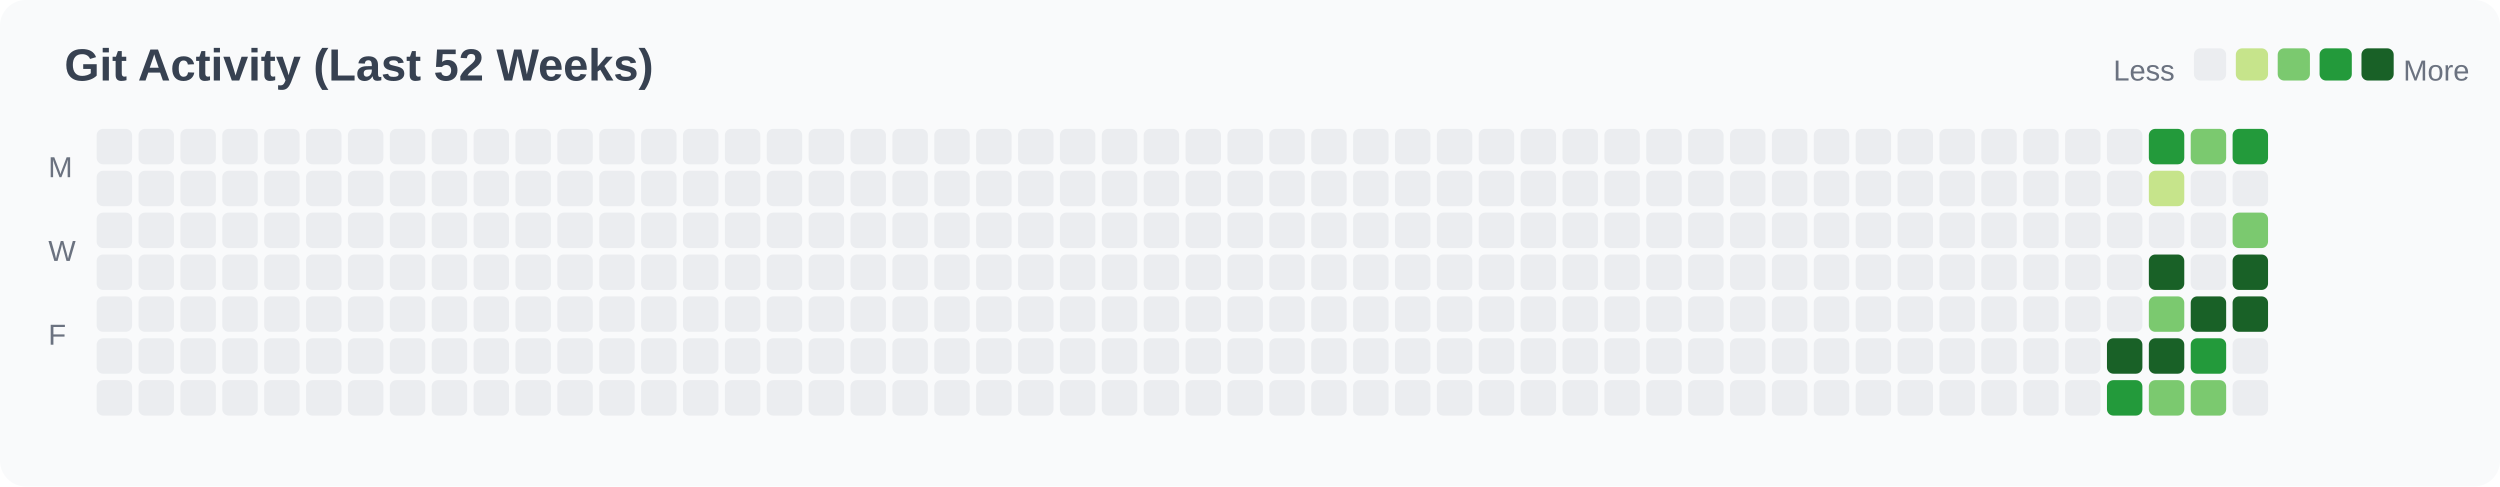
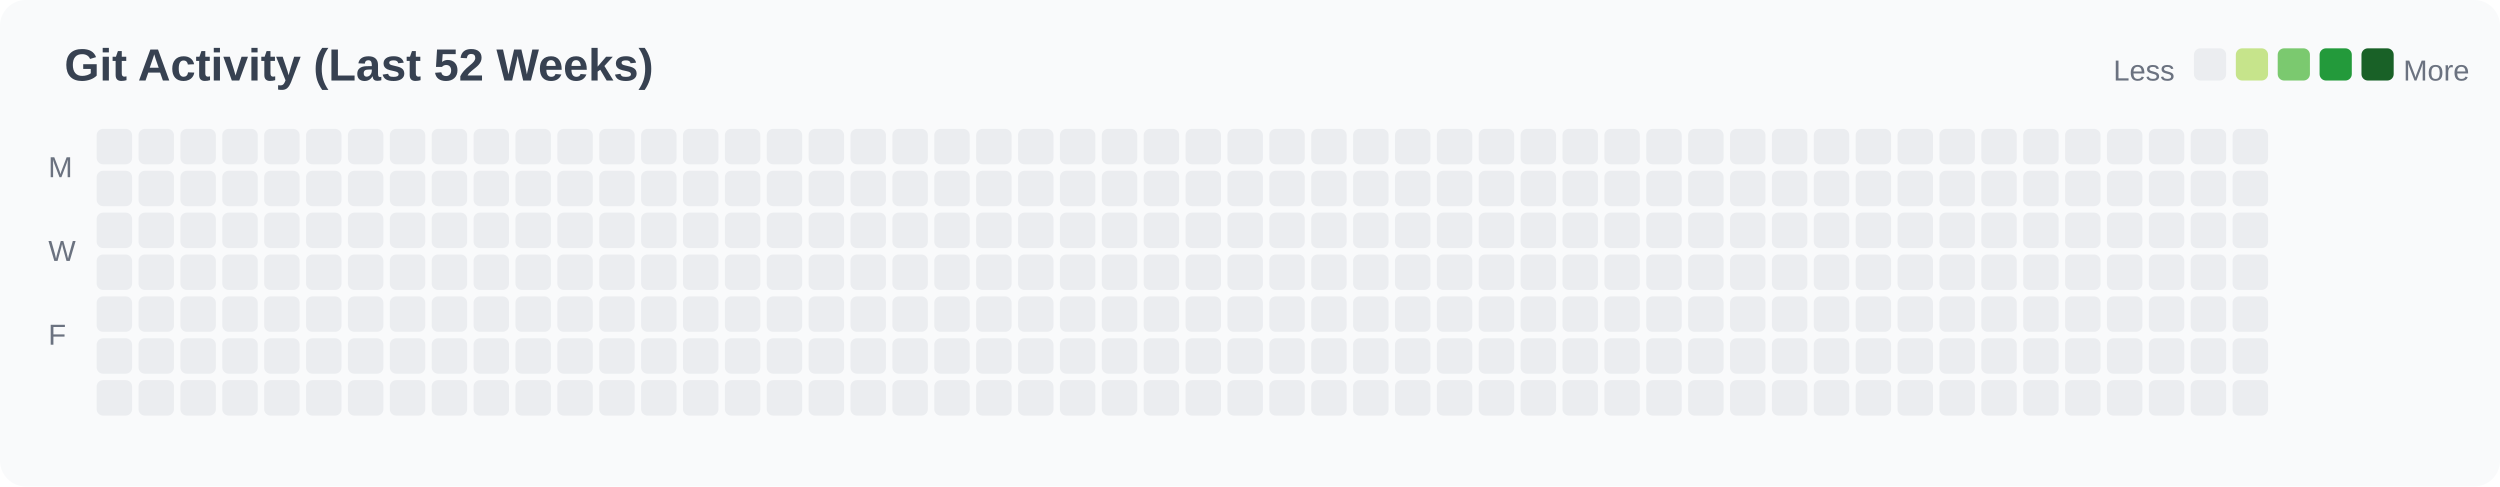
<svg xmlns="http://www.w3.org/2000/svg" width="776" height="151" viewBox="0 0 776 151">
  <style>
    .bg-panel { fill: #f9fafb; }
    .text-primary { fill: #374151; }
    .text-secondary { fill: #6b7280; }
    .activity-0 { fill: #ebedf0; }
    .activity-1 { fill: #c6e48b; }
    .activity-2 { fill: #7bc96f; }
    .activity-3 { fill: #239a3b; }
    .activity-4 { fill: #196127; }

    @media (prefers-color-scheme: dark) {
      .bg-panel { fill: #1f2937; }
      .text-primary { fill: #f9fafb; }
      .text-secondary { fill: #9ca3af; }
      .activity-0 { fill: #374151; }
      .activity-1 { fill: #365314; }
      .activity-2 { fill: #4d7c0f; }
      .activity-3 { fill: #65a30d; }
      .activity-4 { fill: #84cc16; }
    }
  </style>
  <rect width="776" height="151" class="bg-panel" rx="8" />
  <text x="20" y="25" font-family="Arial, sans-serif" font-size="14" font-weight="bold" class="text-primary">
    Git Activity (Last 52 Weeks)
  </text>
  <text x="15" y="55" font-family="Arial, sans-serif" font-size="9" class="text-secondary">M</text>
  <text x="15" y="81" font-family="Arial, sans-serif" font-size="9" class="text-secondary">W</text>
  <text x="15" y="107" font-family="Arial, sans-serif" font-size="9" class="text-secondary">F</text>
  <rect x="30" y="40" width="11" height="11" class="activity-0" rx="2" />
  <rect x="30" y="53" width="11" height="11" class="activity-0" rx="2" />
  <rect x="30" y="66" width="11" height="11" class="activity-0" rx="2" />
  <rect x="30" y="79" width="11" height="11" class="activity-0" rx="2" />
  <rect x="30" y="92" width="11" height="11" class="activity-0" rx="2" />
  <rect x="30" y="105" width="11" height="11" class="activity-0" rx="2" />
  <rect x="30" y="118" width="11" height="11" class="activity-0" rx="2" />
  <rect x="43" y="40" width="11" height="11" class="activity-0" rx="2" />
  <rect x="43" y="53" width="11" height="11" class="activity-0" rx="2" />
  <rect x="43" y="66" width="11" height="11" class="activity-0" rx="2" />
  <rect x="43" y="79" width="11" height="11" class="activity-0" rx="2" />
  <rect x="43" y="92" width="11" height="11" class="activity-0" rx="2" />
  <rect x="43" y="105" width="11" height="11" class="activity-0" rx="2" />
  <rect x="43" y="118" width="11" height="11" class="activity-0" rx="2" />
  <rect x="56" y="40" width="11" height="11" class="activity-0" rx="2" />
  <rect x="56" y="53" width="11" height="11" class="activity-0" rx="2" />
  <rect x="56" y="66" width="11" height="11" class="activity-0" rx="2" />
  <rect x="56" y="79" width="11" height="11" class="activity-0" rx="2" />
  <rect x="56" y="92" width="11" height="11" class="activity-0" rx="2" />
  <rect x="56" y="105" width="11" height="11" class="activity-0" rx="2" />
  <rect x="56" y="118" width="11" height="11" class="activity-0" rx="2" />
  <rect x="69" y="40" width="11" height="11" class="activity-0" rx="2" />
  <rect x="69" y="53" width="11" height="11" class="activity-0" rx="2" />
  <rect x="69" y="66" width="11" height="11" class="activity-0" rx="2" />
  <rect x="69" y="79" width="11" height="11" class="activity-0" rx="2" />
  <rect x="69" y="92" width="11" height="11" class="activity-0" rx="2" />
  <rect x="69" y="105" width="11" height="11" class="activity-0" rx="2" />
  <rect x="69" y="118" width="11" height="11" class="activity-0" rx="2" />
  <rect x="82" y="40" width="11" height="11" class="activity-0" rx="2" />
  <rect x="82" y="53" width="11" height="11" class="activity-0" rx="2" />
  <rect x="82" y="66" width="11" height="11" class="activity-0" rx="2" />
  <rect x="82" y="79" width="11" height="11" class="activity-0" rx="2" />
  <rect x="82" y="92" width="11" height="11" class="activity-0" rx="2" />
  <rect x="82" y="105" width="11" height="11" class="activity-0" rx="2" />
  <rect x="82" y="118" width="11" height="11" class="activity-0" rx="2" />
  <rect x="95" y="40" width="11" height="11" class="activity-0" rx="2" />
  <rect x="95" y="53" width="11" height="11" class="activity-0" rx="2" />
  <rect x="95" y="66" width="11" height="11" class="activity-0" rx="2" />
  <rect x="95" y="79" width="11" height="11" class="activity-0" rx="2" />
  <rect x="95" y="92" width="11" height="11" class="activity-0" rx="2" />
  <rect x="95" y="105" width="11" height="11" class="activity-0" rx="2" />
  <rect x="95" y="118" width="11" height="11" class="activity-0" rx="2" />
  <rect x="108" y="40" width="11" height="11" class="activity-0" rx="2" />
  <rect x="108" y="53" width="11" height="11" class="activity-0" rx="2" />
  <rect x="108" y="66" width="11" height="11" class="activity-0" rx="2" />
  <rect x="108" y="79" width="11" height="11" class="activity-0" rx="2" />
  <rect x="108" y="92" width="11" height="11" class="activity-0" rx="2" />
  <rect x="108" y="105" width="11" height="11" class="activity-0" rx="2" />
  <rect x="108" y="118" width="11" height="11" class="activity-0" rx="2" />
  <rect x="121" y="40" width="11" height="11" class="activity-0" rx="2" />
  <rect x="121" y="53" width="11" height="11" class="activity-0" rx="2" />
  <rect x="121" y="66" width="11" height="11" class="activity-0" rx="2" />
  <rect x="121" y="79" width="11" height="11" class="activity-0" rx="2" />
  <rect x="121" y="92" width="11" height="11" class="activity-0" rx="2" />
  <rect x="121" y="105" width="11" height="11" class="activity-0" rx="2" />
  <rect x="121" y="118" width="11" height="11" class="activity-0" rx="2" />
  <rect x="134" y="40" width="11" height="11" class="activity-0" rx="2" />
  <rect x="134" y="53" width="11" height="11" class="activity-0" rx="2" />
  <rect x="134" y="66" width="11" height="11" class="activity-0" rx="2" />
  <rect x="134" y="79" width="11" height="11" class="activity-0" rx="2" />
  <rect x="134" y="92" width="11" height="11" class="activity-0" rx="2" />
  <rect x="134" y="105" width="11" height="11" class="activity-0" rx="2" />
  <rect x="134" y="118" width="11" height="11" class="activity-0" rx="2" />
  <rect x="147" y="40" width="11" height="11" class="activity-0" rx="2" />
  <rect x="147" y="53" width="11" height="11" class="activity-0" rx="2" />
  <rect x="147" y="66" width="11" height="11" class="activity-0" rx="2" />
  <rect x="147" y="79" width="11" height="11" class="activity-0" rx="2" />
  <rect x="147" y="92" width="11" height="11" class="activity-0" rx="2" />
  <rect x="147" y="105" width="11" height="11" class="activity-0" rx="2" />
  <rect x="147" y="118" width="11" height="11" class="activity-0" rx="2" />
  <rect x="160" y="40" width="11" height="11" class="activity-0" rx="2" />
  <rect x="160" y="53" width="11" height="11" class="activity-0" rx="2" />
  <rect x="160" y="66" width="11" height="11" class="activity-0" rx="2" />
  <rect x="160" y="79" width="11" height="11" class="activity-0" rx="2" />
  <rect x="160" y="92" width="11" height="11" class="activity-0" rx="2" />
  <rect x="160" y="105" width="11" height="11" class="activity-0" rx="2" />
  <rect x="160" y="118" width="11" height="11" class="activity-0" rx="2" />
  <rect x="173" y="40" width="11" height="11" class="activity-0" rx="2" />
  <rect x="173" y="53" width="11" height="11" class="activity-0" rx="2" />
  <rect x="173" y="66" width="11" height="11" class="activity-0" rx="2" />
  <rect x="173" y="79" width="11" height="11" class="activity-0" rx="2" />
  <rect x="173" y="92" width="11" height="11" class="activity-0" rx="2" />
  <rect x="173" y="105" width="11" height="11" class="activity-0" rx="2" />
  <rect x="173" y="118" width="11" height="11" class="activity-0" rx="2" />
  <rect x="186" y="40" width="11" height="11" class="activity-0" rx="2" />
  <rect x="186" y="53" width="11" height="11" class="activity-0" rx="2" />
  <rect x="186" y="66" width="11" height="11" class="activity-0" rx="2" />
  <rect x="186" y="79" width="11" height="11" class="activity-0" rx="2" />
  <rect x="186" y="92" width="11" height="11" class="activity-0" rx="2" />
  <rect x="186" y="105" width="11" height="11" class="activity-0" rx="2" />
  <rect x="186" y="118" width="11" height="11" class="activity-0" rx="2" />
  <rect x="199" y="40" width="11" height="11" class="activity-0" rx="2" />
  <rect x="199" y="53" width="11" height="11" class="activity-0" rx="2" />
  <rect x="199" y="66" width="11" height="11" class="activity-0" rx="2" />
  <rect x="199" y="79" width="11" height="11" class="activity-0" rx="2" />
  <rect x="199" y="92" width="11" height="11" class="activity-0" rx="2" />
  <rect x="199" y="105" width="11" height="11" class="activity-0" rx="2" />
  <rect x="199" y="118" width="11" height="11" class="activity-0" rx="2" />
  <rect x="212" y="40" width="11" height="11" class="activity-0" rx="2" />
  <rect x="212" y="53" width="11" height="11" class="activity-0" rx="2" />
  <rect x="212" y="66" width="11" height="11" class="activity-0" rx="2" />
  <rect x="212" y="79" width="11" height="11" class="activity-0" rx="2" />
  <rect x="212" y="92" width="11" height="11" class="activity-0" rx="2" />
  <rect x="212" y="105" width="11" height="11" class="activity-0" rx="2" />
  <rect x="212" y="118" width="11" height="11" class="activity-0" rx="2" />
  <rect x="225" y="40" width="11" height="11" class="activity-0" rx="2" />
  <rect x="225" y="53" width="11" height="11" class="activity-0" rx="2" />
  <rect x="225" y="66" width="11" height="11" class="activity-0" rx="2" />
  <rect x="225" y="79" width="11" height="11" class="activity-0" rx="2" />
  <rect x="225" y="92" width="11" height="11" class="activity-0" rx="2" />
  <rect x="225" y="105" width="11" height="11" class="activity-0" rx="2" />
  <rect x="225" y="118" width="11" height="11" class="activity-0" rx="2" />
  <rect x="238" y="40" width="11" height="11" class="activity-0" rx="2" />
  <rect x="238" y="53" width="11" height="11" class="activity-0" rx="2" />
  <rect x="238" y="66" width="11" height="11" class="activity-0" rx="2" />
  <rect x="238" y="79" width="11" height="11" class="activity-0" rx="2" />
  <rect x="238" y="92" width="11" height="11" class="activity-0" rx="2" />
  <rect x="238" y="105" width="11" height="11" class="activity-0" rx="2" />
  <rect x="238" y="118" width="11" height="11" class="activity-0" rx="2" />
  <rect x="251" y="40" width="11" height="11" class="activity-0" rx="2" />
  <rect x="251" y="53" width="11" height="11" class="activity-0" rx="2" />
  <rect x="251" y="66" width="11" height="11" class="activity-0" rx="2" />
  <rect x="251" y="79" width="11" height="11" class="activity-0" rx="2" />
  <rect x="251" y="92" width="11" height="11" class="activity-0" rx="2" />
  <rect x="251" y="105" width="11" height="11" class="activity-0" rx="2" />
  <rect x="251" y="118" width="11" height="11" class="activity-0" rx="2" />
  <rect x="264" y="40" width="11" height="11" class="activity-0" rx="2" />
  <rect x="264" y="53" width="11" height="11" class="activity-0" rx="2" />
  <rect x="264" y="66" width="11" height="11" class="activity-0" rx="2" />
  <rect x="264" y="79" width="11" height="11" class="activity-0" rx="2" />
  <rect x="264" y="92" width="11" height="11" class="activity-0" rx="2" />
  <rect x="264" y="105" width="11" height="11" class="activity-0" rx="2" />
  <rect x="264" y="118" width="11" height="11" class="activity-0" rx="2" />
  <rect x="277" y="40" width="11" height="11" class="activity-0" rx="2" />
  <rect x="277" y="53" width="11" height="11" class="activity-0" rx="2" />
  <rect x="277" y="66" width="11" height="11" class="activity-0" rx="2" />
  <rect x="277" y="79" width="11" height="11" class="activity-0" rx="2" />
  <rect x="277" y="92" width="11" height="11" class="activity-0" rx="2" />
  <rect x="277" y="105" width="11" height="11" class="activity-0" rx="2" />
  <rect x="277" y="118" width="11" height="11" class="activity-0" rx="2" />
  <rect x="290" y="40" width="11" height="11" class="activity-0" rx="2" />
  <rect x="290" y="53" width="11" height="11" class="activity-0" rx="2" />
  <rect x="290" y="66" width="11" height="11" class="activity-0" rx="2" />
  <rect x="290" y="79" width="11" height="11" class="activity-0" rx="2" />
  <rect x="290" y="92" width="11" height="11" class="activity-0" rx="2" />
  <rect x="290" y="105" width="11" height="11" class="activity-0" rx="2" />
  <rect x="290" y="118" width="11" height="11" class="activity-0" rx="2" />
  <rect x="303" y="40" width="11" height="11" class="activity-0" rx="2" />
  <rect x="303" y="53" width="11" height="11" class="activity-0" rx="2" />
  <rect x="303" y="66" width="11" height="11" class="activity-0" rx="2" />
  <rect x="303" y="79" width="11" height="11" class="activity-0" rx="2" />
  <rect x="303" y="92" width="11" height="11" class="activity-0" rx="2" />
  <rect x="303" y="105" width="11" height="11" class="activity-0" rx="2" />
  <rect x="303" y="118" width="11" height="11" class="activity-0" rx="2" />
  <rect x="316" y="40" width="11" height="11" class="activity-0" rx="2" />
  <rect x="316" y="53" width="11" height="11" class="activity-0" rx="2" />
  <rect x="316" y="66" width="11" height="11" class="activity-0" rx="2" />
  <rect x="316" y="79" width="11" height="11" class="activity-0" rx="2" />
  <rect x="316" y="92" width="11" height="11" class="activity-0" rx="2" />
  <rect x="316" y="105" width="11" height="11" class="activity-0" rx="2" />
  <rect x="316" y="118" width="11" height="11" class="activity-0" rx="2" />
  <rect x="329" y="40" width="11" height="11" class="activity-0" rx="2" />
  <rect x="329" y="53" width="11" height="11" class="activity-0" rx="2" />
  <rect x="329" y="66" width="11" height="11" class="activity-0" rx="2" />
  <rect x="329" y="79" width="11" height="11" class="activity-0" rx="2" />
  <rect x="329" y="92" width="11" height="11" class="activity-0" rx="2" />
  <rect x="329" y="105" width="11" height="11" class="activity-0" rx="2" />
  <rect x="329" y="118" width="11" height="11" class="activity-0" rx="2" />
  <rect x="342" y="40" width="11" height="11" class="activity-0" rx="2" />
  <rect x="342" y="53" width="11" height="11" class="activity-0" rx="2" />
  <rect x="342" y="66" width="11" height="11" class="activity-0" rx="2" />
  <rect x="342" y="79" width="11" height="11" class="activity-0" rx="2" />
  <rect x="342" y="92" width="11" height="11" class="activity-0" rx="2" />
  <rect x="342" y="105" width="11" height="11" class="activity-0" rx="2" />
  <rect x="342" y="118" width="11" height="11" class="activity-0" rx="2" />
  <rect x="355" y="40" width="11" height="11" class="activity-0" rx="2" />
  <rect x="355" y="53" width="11" height="11" class="activity-0" rx="2" />
  <rect x="355" y="66" width="11" height="11" class="activity-0" rx="2" />
  <rect x="355" y="79" width="11" height="11" class="activity-0" rx="2" />
  <rect x="355" y="92" width="11" height="11" class="activity-0" rx="2" />
  <rect x="355" y="105" width="11" height="11" class="activity-0" rx="2" />
  <rect x="355" y="118" width="11" height="11" class="activity-0" rx="2" />
  <rect x="368" y="40" width="11" height="11" class="activity-0" rx="2" />
  <rect x="368" y="53" width="11" height="11" class="activity-0" rx="2" />
  <rect x="368" y="66" width="11" height="11" class="activity-0" rx="2" />
  <rect x="368" y="79" width="11" height="11" class="activity-0" rx="2" />
  <rect x="368" y="92" width="11" height="11" class="activity-0" rx="2" />
  <rect x="368" y="105" width="11" height="11" class="activity-0" rx="2" />
  <rect x="368" y="118" width="11" height="11" class="activity-0" rx="2" />
  <rect x="381" y="40" width="11" height="11" class="activity-0" rx="2" />
  <rect x="381" y="53" width="11" height="11" class="activity-0" rx="2" />
  <rect x="381" y="66" width="11" height="11" class="activity-0" rx="2" />
  <rect x="381" y="79" width="11" height="11" class="activity-0" rx="2" />
  <rect x="381" y="92" width="11" height="11" class="activity-0" rx="2" />
  <rect x="381" y="105" width="11" height="11" class="activity-0" rx="2" />
  <rect x="381" y="118" width="11" height="11" class="activity-0" rx="2" />
  <rect x="394" y="40" width="11" height="11" class="activity-0" rx="2" />
  <rect x="394" y="53" width="11" height="11" class="activity-0" rx="2" />
  <rect x="394" y="66" width="11" height="11" class="activity-0" rx="2" />
  <rect x="394" y="79" width="11" height="11" class="activity-0" rx="2" />
  <rect x="394" y="92" width="11" height="11" class="activity-0" rx="2" />
  <rect x="394" y="105" width="11" height="11" class="activity-0" rx="2" />
  <rect x="394" y="118" width="11" height="11" class="activity-0" rx="2" />
  <rect x="407" y="40" width="11" height="11" class="activity-0" rx="2" />
  <rect x="407" y="53" width="11" height="11" class="activity-0" rx="2" />
  <rect x="407" y="66" width="11" height="11" class="activity-0" rx="2" />
  <rect x="407" y="79" width="11" height="11" class="activity-0" rx="2" />
  <rect x="407" y="92" width="11" height="11" class="activity-0" rx="2" />
  <rect x="407" y="105" width="11" height="11" class="activity-0" rx="2" />
  <rect x="407" y="118" width="11" height="11" class="activity-0" rx="2" />
  <rect x="420" y="40" width="11" height="11" class="activity-0" rx="2" />
  <rect x="420" y="53" width="11" height="11" class="activity-0" rx="2" />
  <rect x="420" y="66" width="11" height="11" class="activity-0" rx="2" />
  <rect x="420" y="79" width="11" height="11" class="activity-0" rx="2" />
  <rect x="420" y="92" width="11" height="11" class="activity-0" rx="2" />
  <rect x="420" y="105" width="11" height="11" class="activity-0" rx="2" />
  <rect x="420" y="118" width="11" height="11" class="activity-0" rx="2" />
  <rect x="433" y="40" width="11" height="11" class="activity-0" rx="2" />
  <rect x="433" y="53" width="11" height="11" class="activity-0" rx="2" />
  <rect x="433" y="66" width="11" height="11" class="activity-0" rx="2" />
  <rect x="433" y="79" width="11" height="11" class="activity-0" rx="2" />
  <rect x="433" y="92" width="11" height="11" class="activity-0" rx="2" />
  <rect x="433" y="105" width="11" height="11" class="activity-0" rx="2" />
  <rect x="433" y="118" width="11" height="11" class="activity-0" rx="2" />
  <rect x="446" y="40" width="11" height="11" class="activity-0" rx="2" />
  <rect x="446" y="53" width="11" height="11" class="activity-0" rx="2" />
  <rect x="446" y="66" width="11" height="11" class="activity-0" rx="2" />
  <rect x="446" y="79" width="11" height="11" class="activity-0" rx="2" />
  <rect x="446" y="92" width="11" height="11" class="activity-0" rx="2" />
  <rect x="446" y="105" width="11" height="11" class="activity-0" rx="2" />
  <rect x="446" y="118" width="11" height="11" class="activity-0" rx="2" />
  <rect x="459" y="40" width="11" height="11" class="activity-0" rx="2" />
  <rect x="459" y="53" width="11" height="11" class="activity-0" rx="2" />
  <rect x="459" y="66" width="11" height="11" class="activity-0" rx="2" />
  <rect x="459" y="79" width="11" height="11" class="activity-0" rx="2" />
  <rect x="459" y="92" width="11" height="11" class="activity-0" rx="2" />
  <rect x="459" y="105" width="11" height="11" class="activity-0" rx="2" />
  <rect x="459" y="118" width="11" height="11" class="activity-0" rx="2" />
  <rect x="472" y="40" width="11" height="11" class="activity-0" rx="2" />
  <rect x="472" y="53" width="11" height="11" class="activity-0" rx="2" />
  <rect x="472" y="66" width="11" height="11" class="activity-0" rx="2" />
  <rect x="472" y="79" width="11" height="11" class="activity-0" rx="2" />
  <rect x="472" y="92" width="11" height="11" class="activity-0" rx="2" />
  <rect x="472" y="105" width="11" height="11" class="activity-0" rx="2" />
  <rect x="472" y="118" width="11" height="11" class="activity-0" rx="2" />
  <rect x="485" y="40" width="11" height="11" class="activity-0" rx="2" />
  <rect x="485" y="53" width="11" height="11" class="activity-0" rx="2" />
  <rect x="485" y="66" width="11" height="11" class="activity-0" rx="2" />
  <rect x="485" y="79" width="11" height="11" class="activity-0" rx="2" />
  <rect x="485" y="92" width="11" height="11" class="activity-0" rx="2" />
  <rect x="485" y="105" width="11" height="11" class="activity-0" rx="2" />
  <rect x="485" y="118" width="11" height="11" class="activity-0" rx="2" />
  <rect x="498" y="40" width="11" height="11" class="activity-0" rx="2" />
  <rect x="498" y="53" width="11" height="11" class="activity-0" rx="2" />
  <rect x="498" y="66" width="11" height="11" class="activity-0" rx="2" />
  <rect x="498" y="79" width="11" height="11" class="activity-0" rx="2" />
  <rect x="498" y="92" width="11" height="11" class="activity-0" rx="2" />
  <rect x="498" y="105" width="11" height="11" class="activity-0" rx="2" />
  <rect x="498" y="118" width="11" height="11" class="activity-0" rx="2" />
  <rect x="511" y="40" width="11" height="11" class="activity-0" rx="2" />
  <rect x="511" y="53" width="11" height="11" class="activity-0" rx="2" />
  <rect x="511" y="66" width="11" height="11" class="activity-0" rx="2" />
  <rect x="511" y="79" width="11" height="11" class="activity-0" rx="2" />
  <rect x="511" y="92" width="11" height="11" class="activity-0" rx="2" />
  <rect x="511" y="105" width="11" height="11" class="activity-0" rx="2" />
  <rect x="511" y="118" width="11" height="11" class="activity-0" rx="2" />
  <rect x="524" y="40" width="11" height="11" class="activity-0" rx="2" />
  <rect x="524" y="53" width="11" height="11" class="activity-0" rx="2" />
  <rect x="524" y="66" width="11" height="11" class="activity-0" rx="2" />
  <rect x="524" y="79" width="11" height="11" class="activity-0" rx="2" />
  <rect x="524" y="92" width="11" height="11" class="activity-0" rx="2" />
  <rect x="524" y="105" width="11" height="11" class="activity-0" rx="2" />
  <rect x="524" y="118" width="11" height="11" class="activity-0" rx="2" />
  <rect x="537" y="40" width="11" height="11" class="activity-0" rx="2" />
  <rect x="537" y="53" width="11" height="11" class="activity-0" rx="2" />
  <rect x="537" y="66" width="11" height="11" class="activity-0" rx="2" />
  <rect x="537" y="79" width="11" height="11" class="activity-0" rx="2" />
  <rect x="537" y="92" width="11" height="11" class="activity-0" rx="2" />
  <rect x="537" y="105" width="11" height="11" class="activity-0" rx="2" />
  <rect x="537" y="118" width="11" height="11" class="activity-0" rx="2" />
  <rect x="550" y="40" width="11" height="11" class="activity-0" rx="2" />
  <rect x="550" y="53" width="11" height="11" class="activity-0" rx="2" />
  <rect x="550" y="66" width="11" height="11" class="activity-0" rx="2" />
  <rect x="550" y="79" width="11" height="11" class="activity-0" rx="2" />
  <rect x="550" y="92" width="11" height="11" class="activity-0" rx="2" />
  <rect x="550" y="105" width="11" height="11" class="activity-0" rx="2" />
  <rect x="550" y="118" width="11" height="11" class="activity-0" rx="2" />
  <rect x="563" y="40" width="11" height="11" class="activity-0" rx="2" />
  <rect x="563" y="53" width="11" height="11" class="activity-0" rx="2" />
  <rect x="563" y="66" width="11" height="11" class="activity-0" rx="2" />
  <rect x="563" y="79" width="11" height="11" class="activity-0" rx="2" />
  <rect x="563" y="92" width="11" height="11" class="activity-0" rx="2" />
  <rect x="563" y="105" width="11" height="11" class="activity-0" rx="2" />
  <rect x="563" y="118" width="11" height="11" class="activity-0" rx="2" />
  <rect x="576" y="40" width="11" height="11" class="activity-0" rx="2" />
  <rect x="576" y="53" width="11" height="11" class="activity-0" rx="2" />
  <rect x="576" y="66" width="11" height="11" class="activity-0" rx="2" />
  <rect x="576" y="79" width="11" height="11" class="activity-0" rx="2" />
  <rect x="576" y="92" width="11" height="11" class="activity-0" rx="2" />
  <rect x="576" y="105" width="11" height="11" class="activity-0" rx="2" />
  <rect x="576" y="118" width="11" height="11" class="activity-0" rx="2" />
  <rect x="589" y="40" width="11" height="11" class="activity-0" rx="2" />
  <rect x="589" y="53" width="11" height="11" class="activity-0" rx="2" />
  <rect x="589" y="66" width="11" height="11" class="activity-0" rx="2" />
  <rect x="589" y="79" width="11" height="11" class="activity-0" rx="2" />
  <rect x="589" y="92" width="11" height="11" class="activity-0" rx="2" />
  <rect x="589" y="105" width="11" height="11" class="activity-0" rx="2" />
  <rect x="589" y="118" width="11" height="11" class="activity-0" rx="2" />
  <rect x="602" y="40" width="11" height="11" class="activity-0" rx="2" />
  <rect x="602" y="53" width="11" height="11" class="activity-0" rx="2" />
  <rect x="602" y="66" width="11" height="11" class="activity-0" rx="2" />
  <rect x="602" y="79" width="11" height="11" class="activity-0" rx="2" />
  <rect x="602" y="92" width="11" height="11" class="activity-0" rx="2" />
  <rect x="602" y="105" width="11" height="11" class="activity-0" rx="2" />
  <rect x="602" y="118" width="11" height="11" class="activity-0" rx="2" />
  <rect x="615" y="40" width="11" height="11" class="activity-0" rx="2" />
  <rect x="615" y="53" width="11" height="11" class="activity-0" rx="2" />
  <rect x="615" y="66" width="11" height="11" class="activity-0" rx="2" />
  <rect x="615" y="79" width="11" height="11" class="activity-0" rx="2" />
  <rect x="615" y="92" width="11" height="11" class="activity-0" rx="2" />
  <rect x="615" y="105" width="11" height="11" class="activity-0" rx="2" />
  <rect x="615" y="118" width="11" height="11" class="activity-0" rx="2" />
  <rect x="628" y="40" width="11" height="11" class="activity-0" rx="2" />
  <rect x="628" y="53" width="11" height="11" class="activity-0" rx="2" />
  <rect x="628" y="66" width="11" height="11" class="activity-0" rx="2" />
  <rect x="628" y="79" width="11" height="11" class="activity-0" rx="2" />
  <rect x="628" y="92" width="11" height="11" class="activity-0" rx="2" />
  <rect x="628" y="105" width="11" height="11" class="activity-0" rx="2" />
  <rect x="628" y="118" width="11" height="11" class="activity-0" rx="2" />
  <rect x="641" y="40" width="11" height="11" class="activity-0" rx="2" />
  <rect x="641" y="53" width="11" height="11" class="activity-0" rx="2" />
  <rect x="641" y="66" width="11" height="11" class="activity-0" rx="2" />
  <rect x="641" y="79" width="11" height="11" class="activity-0" rx="2" />
  <rect x="641" y="92" width="11" height="11" class="activity-0" rx="2" />
  <rect x="641" y="105" width="11" height="11" class="activity-0" rx="2" />
  <rect x="641" y="118" width="11" height="11" class="activity-0" rx="2" />
  <rect x="654" y="40" width="11" height="11" class="activity-0" rx="2" />
  <rect x="654" y="53" width="11" height="11" class="activity-0" rx="2" />
  <rect x="654" y="66" width="11" height="11" class="activity-0" rx="2" />
  <rect x="654" y="79" width="11" height="11" class="activity-0" rx="2" />
  <rect x="654" y="92" width="11" height="11" class="activity-0" rx="2" />
-   <rect x="654" y="105" width="11" height="11" class="activity-4" rx="2" />
-   <rect x="654" y="118" width="11" height="11" class="activity-3" rx="2" />
-   <rect x="667" y="40" width="11" height="11" class="activity-3" rx="2" />
-   <rect x="667" y="53" width="11" height="11" class="activity-1" rx="2" />
+   <rect x="654" y="105" width="11" height="11" class="activity-0" rx="2" />
+   <rect x="654" y="118" width="11" height="11" class="activity-0" rx="2" />
+   <rect x="667" y="40" width="11" height="11" class="activity-0" rx="2" />
+   <rect x="667" y="53" width="11" height="11" class="activity-0" rx="2" />
  <rect x="667" y="66" width="11" height="11" class="activity-0" rx="2" />
-   <rect x="667" y="79" width="11" height="11" class="activity-4" rx="2" />
-   <rect x="667" y="92" width="11" height="11" class="activity-2" rx="2" />
-   <rect x="667" y="105" width="11" height="11" class="activity-4" rx="2" />
-   <rect x="667" y="118" width="11" height="11" class="activity-2" rx="2" />
-   <rect x="680" y="40" width="11" height="11" class="activity-2" rx="2" />
+   <rect x="667" y="79" width="11" height="11" class="activity-0" rx="2" />
+   <rect x="667" y="92" width="11" height="11" class="activity-0" rx="2" />
+   <rect x="667" y="105" width="11" height="11" class="activity-0" rx="2" />
+   <rect x="667" y="118" width="11" height="11" class="activity-0" rx="2" />
+   <rect x="680" y="40" width="11" height="11" class="activity-0" rx="2" />
  <rect x="680" y="53" width="11" height="11" class="activity-0" rx="2" />
  <rect x="680" y="66" width="11" height="11" class="activity-0" rx="2" />
  <rect x="680" y="79" width="11" height="11" class="activity-0" rx="2" />
-   <rect x="680" y="92" width="11" height="11" class="activity-4" rx="2" />
-   <rect x="680" y="105" width="11" height="11" class="activity-3" rx="2" />
-   <rect x="680" y="118" width="11" height="11" class="activity-2" rx="2" />
-   <rect x="693" y="40" width="11" height="11" class="activity-3" rx="2" />
+   <rect x="680" y="92" width="11" height="11" class="activity-0" rx="2" />
+   <rect x="680" y="105" width="11" height="11" class="activity-0" rx="2" />
+   <rect x="680" y="118" width="11" height="11" class="activity-0" rx="2" />
+   <rect x="693" y="40" width="11" height="11" class="activity-0" rx="2" />
  <rect x="693" y="53" width="11" height="11" class="activity-0" rx="2" />
-   <rect x="693" y="66" width="11" height="11" class="activity-2" rx="2" />
-   <rect x="693" y="79" width="11" height="11" class="activity-4" rx="2" />
-   <rect x="693" y="92" width="11" height="11" class="activity-4" rx="2" />
+   <rect x="693" y="66" width="11" height="11" class="activity-0" rx="2" />
+   <rect x="693" y="79" width="11" height="11" class="activity-0" rx="2" />
+   <rect x="693" y="92" width="11" height="11" class="activity-0" rx="2" />
  <rect x="693" y="105" width="11" height="11" class="activity-0" rx="2" />
  <rect x="693" y="118" width="11" height="11" class="activity-0" rx="2" />
  <text x="656" y="25" font-family="Arial, sans-serif" font-size="9" class="text-secondary">Less</text>
  <rect x="681" y="15" width="10" height="10" class="activity-0" rx="2" />
  <rect x="694" y="15" width="10" height="10" class="activity-1" rx="2" />
  <rect x="707" y="15" width="10" height="10" class="activity-2" rx="2" />
  <rect x="720" y="15" width="10" height="10" class="activity-3" rx="2" />
  <rect x="733" y="15" width="10" height="10" class="activity-4" rx="2" />
  <text x="746" y="25" font-family="Arial, sans-serif" font-size="9" class="text-secondary">More</text>
</svg>
